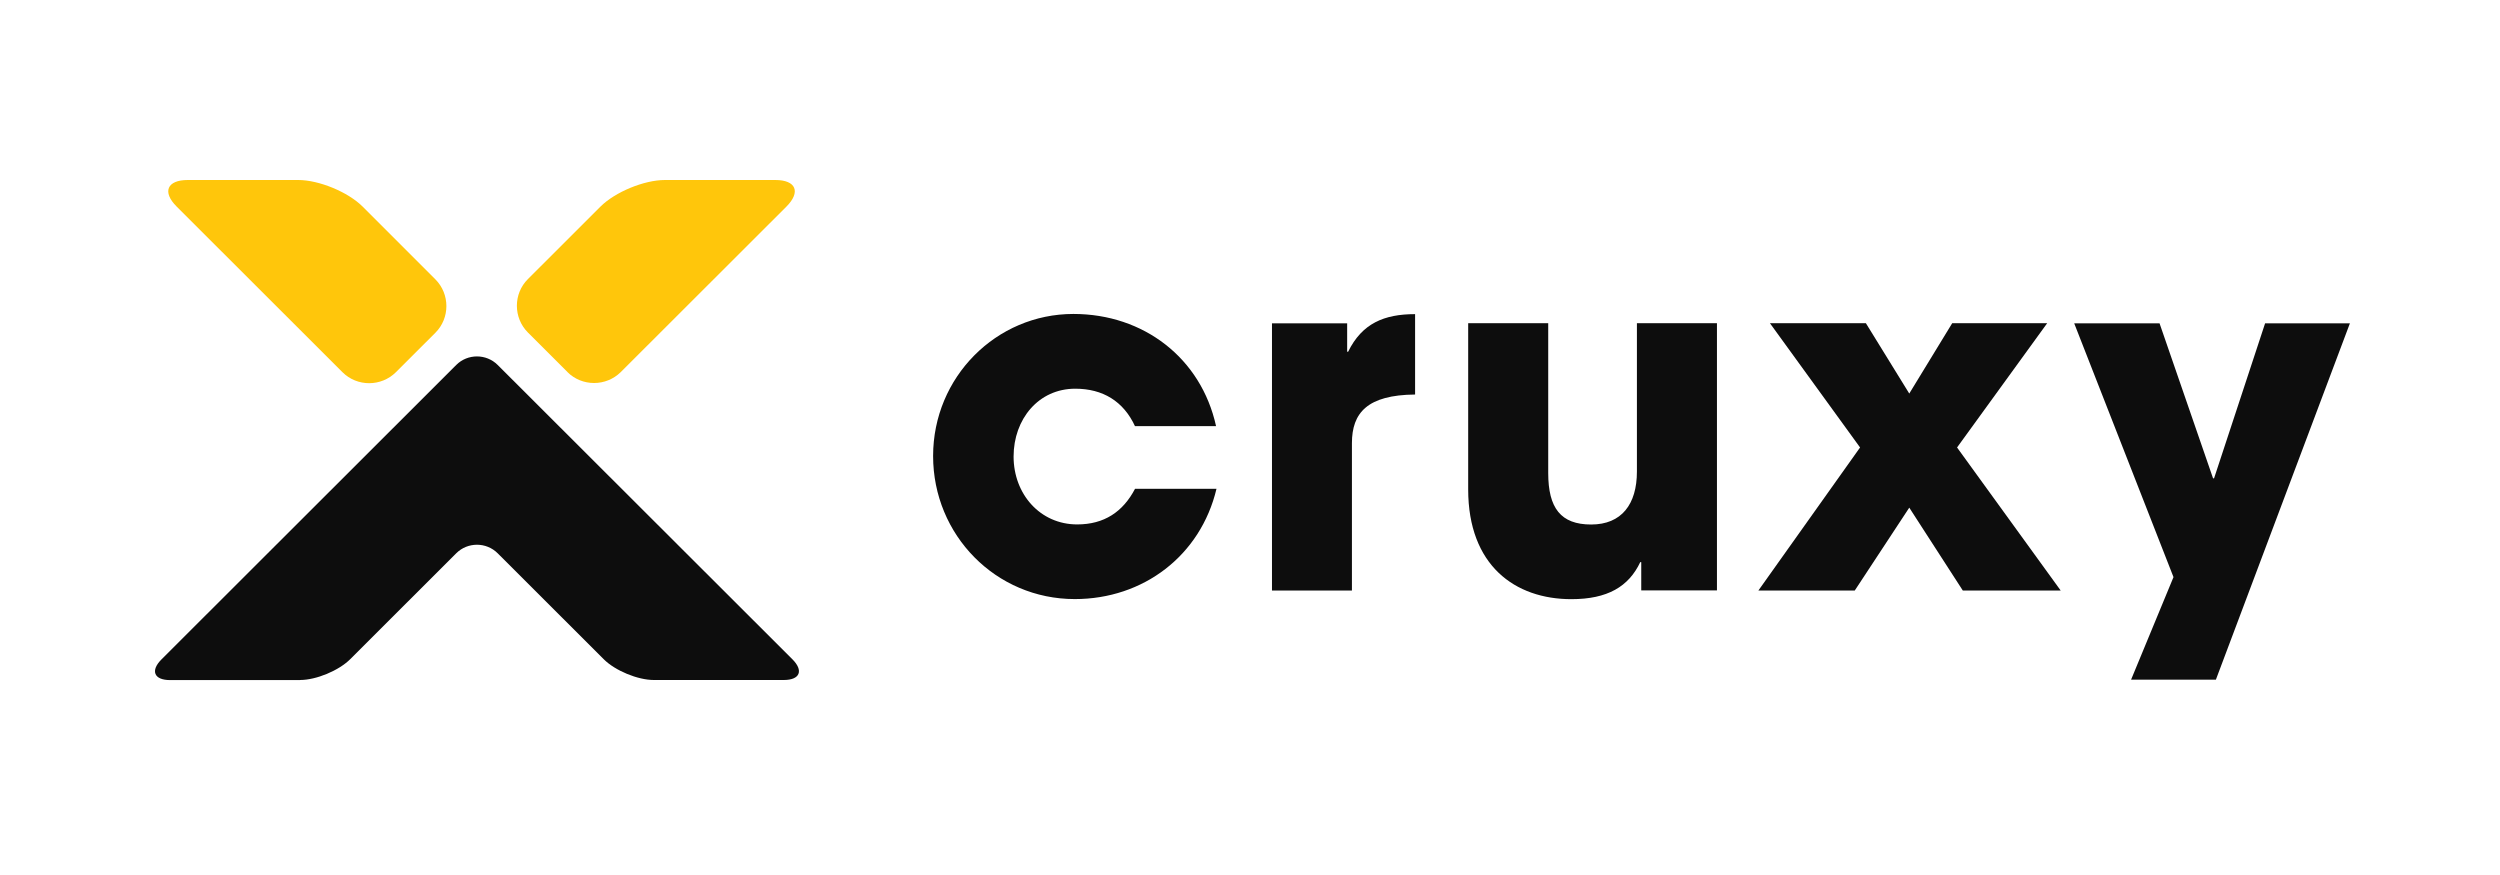
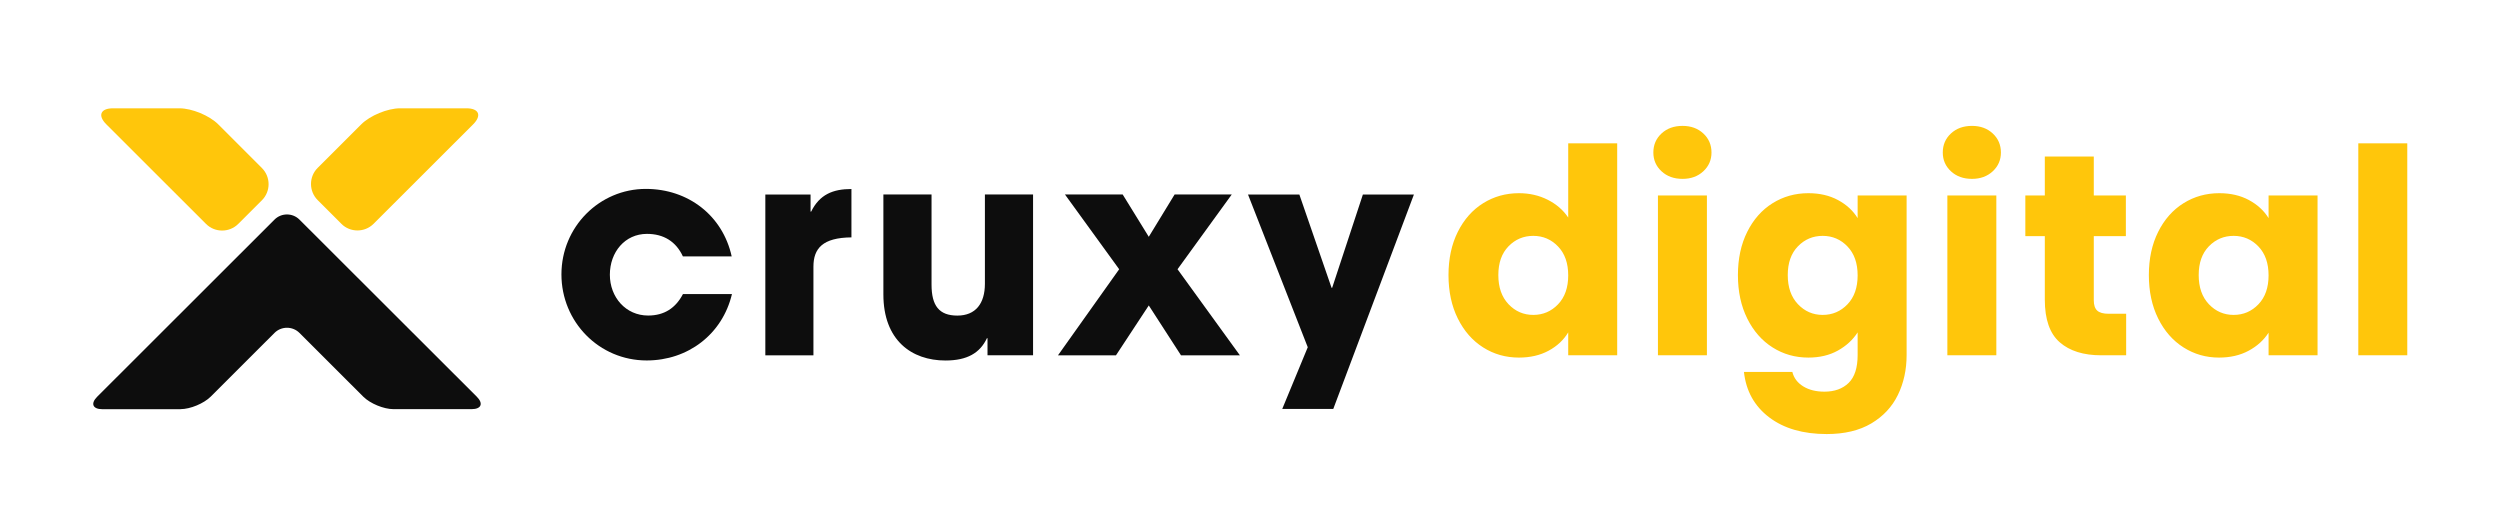
- <svg xmlns="http://www.w3.org/2000/svg" width="500" height="175" viewBox="0 0 500 175" fill="none">
+ <svg xmlns="http://www.w3.org/2000/svg" width="831" height="175" viewBox="0 0 831 175" fill="none">
  <path d="M227.01 85.259C224.696 80.246 220.561 77.74 215.049 77.74C207.717 77.74 202.717 83.811 202.717 91.312C202.717 98.813 208.017 104.885 215.438 104.885C220.826 104.885 224.59 102.378 227.01 97.754H243.3C240.12 111.132 228.653 119.816 214.961 119.816C199.148 119.816 186.621 107.002 186.621 91.207C186.621 75.41 199.254 62.791 214.678 62.791C228.759 62.791 240.226 71.651 243.212 85.223H227.01V85.259Z" fill="#0D0D0D" />
  <path d="M254.396 118.104V64.662H269.431V70.345H269.626C272.417 64.662 276.852 62.827 283.018 62.827V78.905C273.477 78.993 270.385 82.558 270.385 88.63V118.104H254.378H254.396Z" fill="#0D0D0D" />
  <path d="M328.249 118.104V112.421H328.054C325.74 117.327 321.499 119.833 314.273 119.833C303.001 119.833 293.637 113.091 293.637 97.878V64.644H309.644V94.595C309.644 101.619 312.153 104.902 318.231 104.902C324.309 104.902 327.383 100.861 327.383 94.313V64.644H343.39V118.086H328.249V118.104Z" fill="#0D0D0D" />
  <path d="M392.561 118.104L381.854 101.531L370.952 118.104H351.677L372.013 89.495L353.991 64.644H373.179L381.854 78.711L390.44 64.644H409.434L391.412 89.495L412.137 118.104H392.561Z" fill="#0D0D0D" />
  <path d="M426.218 135.929L434.699 115.421L414.84 64.662H431.908L442.614 95.672H442.809L453.021 64.662H469.982L443.18 135.929H426.218Z" fill="#0D0D0D" />
  <path d="M113.475 74.404C116.408 77.334 121.213 77.334 124.164 74.404L157.274 41.33C160.207 38.4 159.218 36 155.066 36H132.98C128.828 36 123.016 38.4 120.083 41.33L105.577 55.82C102.644 58.75 102.644 63.55 105.577 66.498L113.492 74.404H113.475Z" fill="#FFC60B" />
  <path d="M87.079 66.551C90.011 63.621 90.011 58.82 87.079 55.873L72.538 41.33C69.605 38.4 63.792 36 59.64 36H37.555C33.403 36 32.396 38.4 35.346 41.33L68.492 74.44C71.425 77.37 76.23 77.37 79.181 74.44L87.096 66.533L87.079 66.551Z" fill="#FFC60B" />
  <path d="M96.69 101.161C96.496 100.966 96.178 100.984 95.983 101.178C95.789 101.372 95.771 101.69 95.966 101.884C96.16 102.078 96.478 102.061 96.672 101.867C96.867 101.672 96.884 101.355 96.69 101.161Z" fill="#FFC60B" />
  <path d="M60.011 136C63.244 136 67.732 134.129 70.029 131.852L91.248 110.656C93.528 108.379 97.255 108.379 99.535 110.656L120.754 131.852C123.033 134.129 127.539 136 130.772 136H156.762C159.995 136 160.755 134.129 158.476 131.852L99.535 72.993C97.255 70.716 93.528 70.716 91.248 72.993L32.307 131.87C30.028 134.147 30.806 136.018 34.021 136.018H60.011V136Z" fill="#0D0D0D" />
+   <path d="M504.899 64.217Q510.135 64.217 514.467 66.406Q518.798 68.596 521.274 72.309V47.652H537.553V118.1H521.274V110.484Q518.989 114.292 514.752 116.577Q510.516 118.862 504.899 118.862Q498.33 118.862 492.999 115.482Q487.668 112.102 484.574 105.867Q481.48 99.631 481.48 91.444Q481.48 83.257 484.574 77.069Q487.668 70.881 492.999 67.549Q498.33 64.217 504.899 64.217ZM509.659 78.402Q504.804 78.402 501.424 81.876Q498.045 85.351 498.045 91.444Q498.045 97.537 501.424 101.107Q504.804 104.677 509.659 104.677Q514.514 104.677 517.894 101.154Q521.274 97.632 521.274 91.539Q521.274 85.446 517.894 81.924Q514.514 78.402 509.659 78.402Z M549.574 50.698Q549.574 46.89 552.288 44.368Q555.001 41.845 559.285 41.845Q563.474 41.845 566.187 44.368Q568.9 46.89 568.9 50.698Q568.9 54.411 566.187 56.934Q563.474 59.457 559.285 59.457Q555.001 59.457 552.288 56.934Q549.574 54.411 549.574 50.698ZM567.377 64.978V118.1H551.098V64.978Z M617.478 72.499V64.978H633.758V118.005Q633.758 125.335 630.854 131.285Q627.95 137.235 622 140.758Q616.05 144.28 607.197 144.28Q595.392 144.28 588.062 138.711Q580.731 133.142 579.684 123.622H595.773Q596.534 126.668 599.39 128.429Q602.246 130.19 606.435 130.19Q611.481 130.19 614.48 127.287Q617.478 124.383 617.478 118.005V110.484Q615.098 114.197 610.91 116.529Q606.721 118.862 601.104 118.862Q594.535 118.862 589.204 115.482Q583.873 112.102 580.779 105.867Q577.685 99.631 577.685 91.444Q577.685 83.257 580.779 77.069Q583.873 70.881 589.204 67.549Q594.535 64.217 601.104 64.217Q606.721 64.217 610.957 66.502Q615.194 68.786 617.478 72.499ZM605.864 78.402Q601.009 78.402 597.629 81.876Q594.25 85.351 594.25 91.444Q594.25 97.537 597.629 101.107Q601.009 104.677 605.864 104.677Q610.719 104.677 614.099 101.154Q617.478 97.632 617.478 91.539Q617.478 85.446 614.099 81.924Q610.719 78.402 605.864 78.402Z M645.779 50.698Q645.779 46.89 648.492 44.368Q651.206 41.845 655.49 41.845Q659.678 41.845 662.392 44.368Q665.105 46.89 665.105 50.698Q665.105 54.411 662.392 56.934Q659.678 59.457 655.49 59.457Q651.206 59.457 648.492 56.934Q645.779 54.411 645.779 50.698ZM663.582 64.978V118.1H647.302V64.978Z M706.734 104.296V118.1H698.451Q689.598 118.1 684.647 113.768Q679.697 109.437 679.697 99.631V78.497H673.223V64.978H679.697V52.031H695.976V64.978H706.638V78.497H695.976V99.822Q695.976 102.202 697.118 103.249Q698.261 104.296 700.926 104.296Z M737.7 64.217Q743.317 64.217 747.553 66.502Q751.79 68.786 754.074 72.499V64.978H770.354V118.1H754.074V110.579Q751.694 114.292 747.458 116.577Q743.222 118.862 737.605 118.862Q731.131 118.862 725.8 115.482Q720.469 112.102 717.375 105.867Q714.281 99.631 714.281 91.444Q714.281 83.257 717.375 77.069Q720.469 70.881 725.8 67.549Q731.131 64.217 737.7 64.217ZM742.46 78.402Q737.605 78.402 734.225 81.876Q730.846 85.351 730.846 91.444Q730.846 97.537 734.225 101.107Q737.605 104.677 742.46 104.677Q747.315 104.677 750.695 101.154Q754.074 97.632 754.074 91.539Q754.074 85.446 750.695 81.924Q747.315 78.402 742.46 78.402Z M800.178 47.652V118.1H783.898V47.652Z" fill="#FFC60B" />
</svg>
